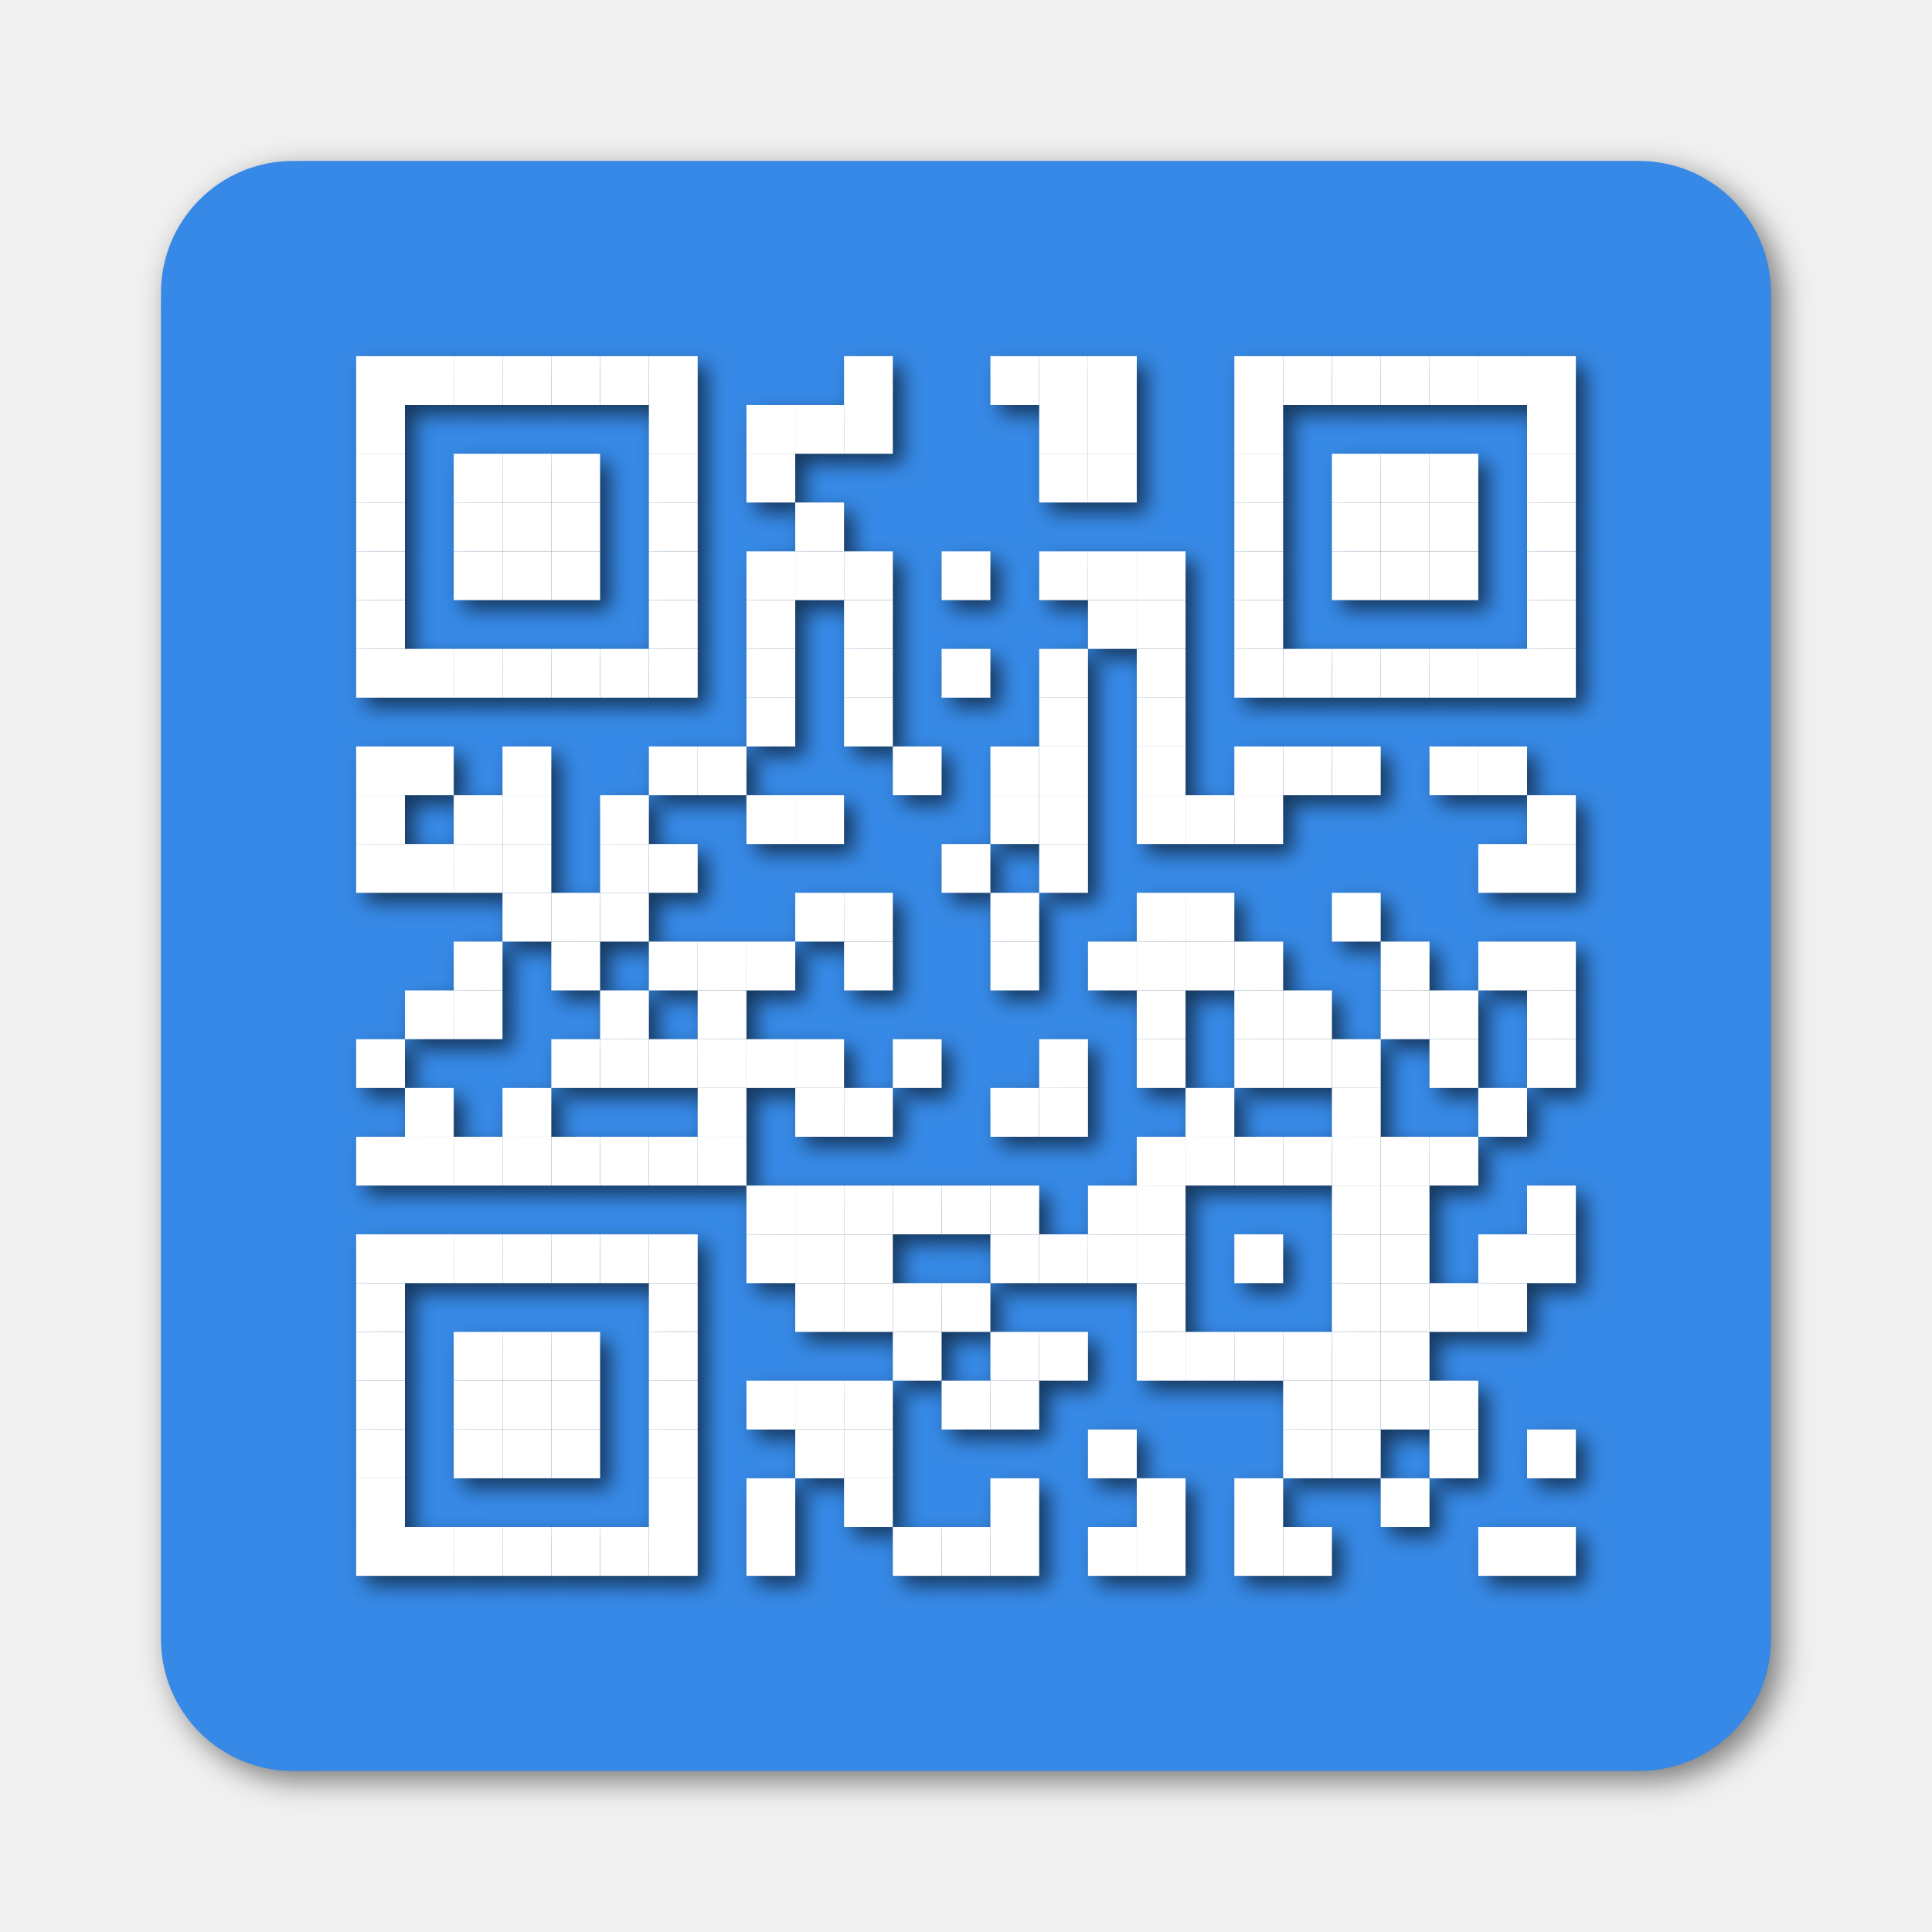
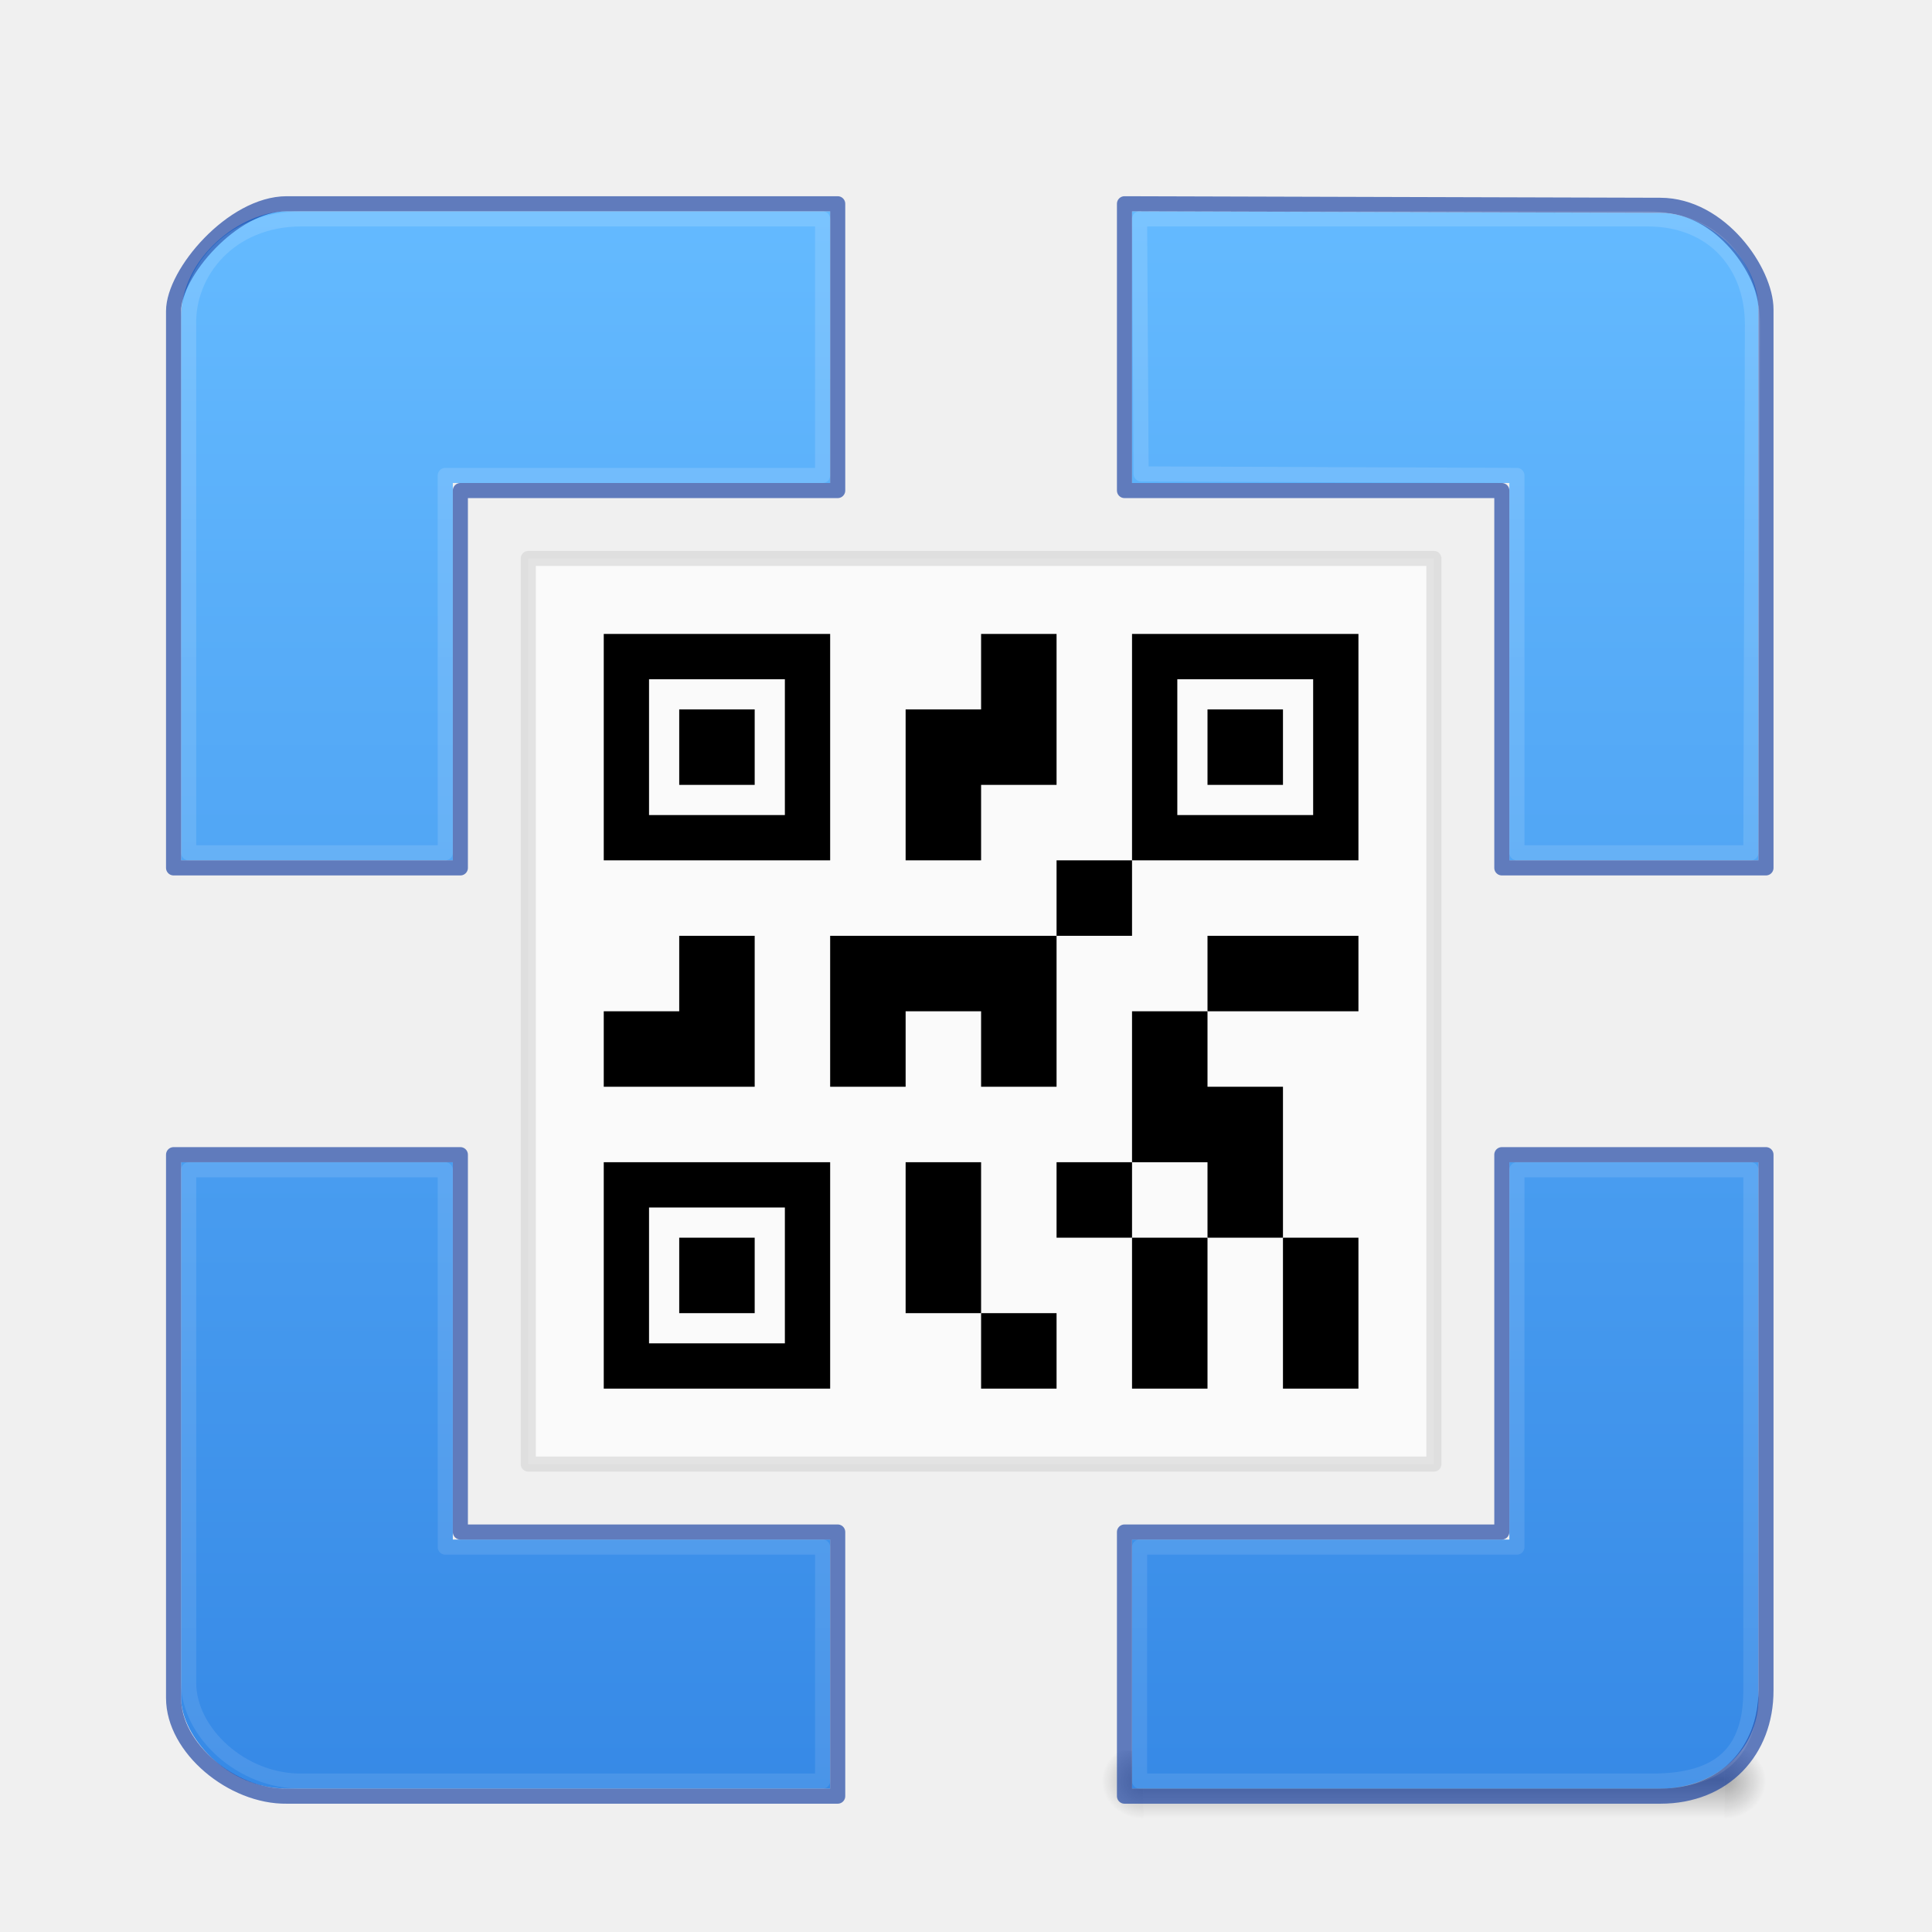
- <svg xmlns="http://www.w3.org/2000/svg" width="6.773cm" height="6.773cm" viewBox="0 0 31.977 31.977" preserveAspectRatio="none" version="1.1" id="svg634">
-   <defs id="defs638">
-     <filter style="color-interpolation-filters:sRGB" id="filter1727">
-       <feFlood flood-opacity="0.502" flood-color="rgb(0,0,0)" result="flood" id="feFlood1717" />
-       <feComposite in="flood" in2="SourceGraphic" operator="in" result="composite1" id="feComposite1719" />
-       <feGaussianBlur in="composite1" stdDeviation="0.3" result="blur" id="feGaussianBlur1721" />
-       <feOffset dx="0.2" dy="0.2" result="offset" id="feOffset1723" />
-       <feComposite in="SourceGraphic" in2="offset" operator="over" result="composite2" id="feComposite1725" />
-     </filter>
-     <filter style="color-interpolation-filters:sRGB" id="filter1979">
-       <feFlood flood-opacity="0.6" flood-color="rgb(0,0,0)" result="flood" id="feFlood1969" />
-       <feComposite in="flood" in2="SourceGraphic" operator="in" result="composite1" id="feComposite1971" />
-       <feGaussianBlur in="composite1" stdDeviation="0.2" result="blur" id="feGaussianBlur1973" />
-       <feOffset dx="0.2" dy="0.2" result="offset" id="feOffset1975" />
-       <feComposite in="SourceGraphic" in2="offset" operator="over" result="composite2" id="feComposite1977" />
-     </filter>
+ <svg xmlns="http://www.w3.org/2000/svg" width="128px" height="128px" viewBox="0 0 128 128" version="1.1">
+   <defs>
+     <linearGradient id="linear0" gradientUnits="userSpaceOnUse" x1="35.035" y1="287.188" x2="35.035" y2="291.419" gradientTransform="matrix(0.918252,0,0,0.995165,63.74614,-169.5882)">
+       <stop offset="0" style="stop-color:rgb(0%,0%,0%);stop-opacity:0;" />
+       <stop offset="0.397" style="stop-color:rgb(0%,0%,0%);stop-opacity:0.3;" />
+       <stop offset="1" style="stop-color:rgb(0%,0%,0%);stop-opacity:0;" />
+     </linearGradient>
+     <radialGradient id="radial0" gradientUnits="userSpaceOnUse" cx="55.085" cy="289.2" fx="55.085" fy="289.2" r="1.5" gradientTransform="matrix(1.833335,0.0000123743,-0.00000945256,1.666667,13.26271,-364.0007)">
+       <stop offset="0" style="stop-color:rgb(0%,0%,0%);stop-opacity:0.3;" />
+       <stop offset="1" style="stop-color:rgb(0%,0%,0%);stop-opacity:0;" />
+     </radialGradient>
+     <radialGradient id="radial1" gradientUnits="userSpaceOnUse" cx="55.085" cy="289.2" fx="55.085" fy="289.2" r="1.5" gradientTransform="matrix(-1.833335,0.0000123743,0.00000945256,1.666667,176.7373,-364.0007)">
+       <stop offset="0" style="stop-color:rgb(0%,0%,0%);stop-opacity:0.3;" />
+       <stop offset="1" style="stop-color:rgb(0%,0%,0%);stop-opacity:0;" />
+     </radialGradient>
+     <linearGradient id="linear1" gradientUnits="userSpaceOnUse" x1="72.5" y1="30" x2="72.5" y2="135" gradientTransform="matrix(1,0,0,1,-8,-16)">
+       <stop offset="0" style="stop-color:rgb(39.216%,72.941%,100%);stop-opacity:1;" />
+       <stop offset="1" style="stop-color:rgb(21.176%,53.725%,90.196%);stop-opacity:1;" />
+     </linearGradient>
+     <linearGradient id="linear2" gradientUnits="userSpaceOnUse" x1="65" y1="179" x2="65" y2="299">
+       <stop offset="0" style="stop-color:rgb(100%,100%,100%);stop-opacity:0.6;" />
+       <stop offset="0.04" style="stop-color:rgb(100%,100%,100%);stop-opacity:0.141;" />
+       <stop offset="0.958" style="stop-color:rgb(100%,100%,100%);stop-opacity:0.094;" />
+       <stop offset="1" style="stop-color:rgb(100%,100%,100%);stop-opacity:0.235;" />
+     </linearGradient>
  </defs>
-   <g id="QRcode" transform="matrix(0.9690034,0,0,0.9690034,-0.02360568,-0.02360568)">
-     <rect x="0.024" y="0.024" width="33" height="33" fill="#3689e6" id="rect2" ry="2.703" style="filter:url(#filter1727)" transform="matrix(0.8333333,0,0,0.8333333,2.754061,2.754061)" />
-     <g id="Pattern" transform="matrix(0.8333333,0,0,0.8333333,2.774361,2.774361)" style="filter:url(#filter1979)">
-       <rect x="4" y="4" width="1" height="1" fill="#ffffff" id="rect4" />
-       <rect x="5" y="4" width="1" height="1" fill="#ffffff" id="rect6" />
-       <rect x="6" y="4" width="1" height="1" fill="#ffffff" id="rect8" />
-       <rect x="7" y="4" width="1" height="1" fill="#ffffff" id="rect10" />
-       <rect x="8" y="4" width="1" height="1" fill="#ffffff" id="rect12" />
-       <rect x="9" y="4" width="1" height="1" fill="#ffffff" id="rect14" />
-       <rect x="10" y="4" width="1" height="1" fill="#ffffff" id="rect16" />
-       <rect x="14" y="4" width="1" height="1" fill="#ffffff" id="rect18" />
-       <rect x="17" y="4" width="1" height="1" fill="#ffffff" id="rect20" />
-       <rect x="18" y="4" width="1" height="1" fill="#ffffff" id="rect22" />
-       <rect x="19" y="4" width="1" height="1" fill="#ffffff" id="rect24" />
-       <rect x="22" y="4" width="1" height="1" fill="#ffffff" id="rect26" />
-       <rect x="23" y="4" width="1" height="1" fill="#ffffff" id="rect28" />
-       <rect x="24" y="4" width="1" height="1" fill="#ffffff" id="rect30" />
-       <rect x="25" y="4" width="1" height="1" fill="#ffffff" id="rect32" />
-       <rect x="26" y="4" width="1" height="1" fill="#ffffff" id="rect34" />
-       <rect x="27" y="4" width="1" height="1" fill="#ffffff" id="rect36" />
-       <rect x="28" y="4" width="1" height="1" fill="#ffffff" id="rect38" />
-       <rect x="4" y="5" width="1" height="1" fill="#ffffff" id="rect40" />
-       <rect x="10" y="5" width="1" height="1" fill="#ffffff" id="rect42" />
-       <rect x="12" y="5" width="1" height="1" fill="#ffffff" id="rect44" />
-       <rect x="13" y="5" width="1" height="1" fill="#ffffff" id="rect46" />
-       <rect x="14" y="5" width="1" height="1" fill="#ffffff" id="rect48" />
-       <rect x="18" y="5" width="1" height="1" fill="#ffffff" id="rect50" />
-       <rect x="19" y="5" width="1" height="1" fill="#ffffff" id="rect52" />
-       <rect x="22" y="5" width="1" height="1" fill="#ffffff" id="rect54" />
-       <rect x="28" y="5" width="1" height="1" fill="#ffffff" id="rect56" />
-       <rect x="4" y="6" width="1" height="1" fill="#ffffff" id="rect58" />
-       <rect x="6" y="6" width="1" height="1" fill="#ffffff" id="rect60" />
-       <rect x="7" y="6" width="1" height="1" fill="#ffffff" id="rect62" />
-       <rect x="8" y="6" width="1" height="1" fill="#ffffff" id="rect64" />
-       <rect x="10" y="6" width="1" height="1" fill="#ffffff" id="rect66" />
-       <rect x="12" y="6" width="1" height="1" fill="#ffffff" id="rect68" />
-       <rect x="18" y="6" width="1" height="1" fill="#ffffff" id="rect70" />
-       <rect x="19" y="6" width="1" height="1" fill="#ffffff" id="rect72" />
-       <rect x="22" y="6" width="1" height="1" fill="#ffffff" id="rect74" />
-       <rect x="24" y="6" width="1" height="1" fill="#ffffff" id="rect76" />
-       <rect x="25" y="6" width="1" height="1" fill="#ffffff" id="rect78" />
-       <rect x="26" y="6" width="1" height="1" fill="#ffffff" id="rect80" />
-       <rect x="28" y="6" width="1" height="1" fill="#ffffff" id="rect82" />
-       <rect x="4" y="7" width="1" height="1" fill="#ffffff" id="rect84" />
-       <rect x="6" y="7" width="1" height="1" fill="#ffffff" id="rect86" />
-       <rect x="7" y="7" width="1" height="1" fill="#ffffff" id="rect88" />
-       <rect x="8" y="7" width="1" height="1" fill="#ffffff" id="rect90" />
-       <rect x="10" y="7" width="1" height="1" fill="#ffffff" id="rect92" />
-       <rect x="13" y="7" width="1" height="1" fill="#ffffff" id="rect94" />
-       <rect x="22" y="7" width="1" height="1" fill="#ffffff" id="rect96" />
-       <rect x="24" y="7" width="1" height="1" fill="#ffffff" id="rect98" />
-       <rect x="25" y="7" width="1" height="1" fill="#ffffff" id="rect100" />
-       <rect x="26" y="7" width="1" height="1" fill="#ffffff" id="rect102" />
-       <rect x="28" y="7" width="1" height="1" fill="#ffffff" id="rect104" />
-       <rect x="4" y="8" width="1" height="1" fill="#ffffff" id="rect106" />
-       <rect x="6" y="8" width="1" height="1" fill="#ffffff" id="rect108" />
-       <rect x="7" y="8" width="1" height="1" fill="#ffffff" id="rect110" />
-       <rect x="8" y="8" width="1" height="1" fill="#ffffff" id="rect112" />
-       <rect x="10" y="8" width="1" height="1" fill="#ffffff" id="rect114" />
-       <rect x="12" y="8" width="1" height="1" fill="#ffffff" id="rect116" />
-       <rect x="13" y="8" width="1" height="1" fill="#ffffff" id="rect118" />
-       <rect x="14" y="8" width="1" height="1" fill="#ffffff" id="rect120" />
-       <rect x="16" y="8" width="1" height="1" fill="#ffffff" id="rect122" />
-       <rect x="18" y="8" width="1" height="1" fill="#ffffff" id="rect124" />
-       <rect x="19" y="8" width="1" height="1" fill="#ffffff" id="rect126" />
-       <rect x="20" y="8" width="1" height="1" fill="#ffffff" id="rect128" />
-       <rect x="22" y="8" width="1" height="1" fill="#ffffff" id="rect130" />
-       <rect x="24" y="8" width="1" height="1" fill="#ffffff" id="rect132" />
-       <rect x="25" y="8" width="1" height="1" fill="#ffffff" id="rect134" />
-       <rect x="26" y="8" width="1" height="1" fill="#ffffff" id="rect136" />
-       <rect x="28" y="8" width="1" height="1" fill="#ffffff" id="rect138" />
-       <rect x="4" y="9" width="1" height="1" fill="#ffffff" id="rect140" />
-       <rect x="10" y="9" width="1" height="1" fill="#ffffff" id="rect142" />
-       <rect x="12" y="9" width="1" height="1" fill="#ffffff" id="rect144" />
-       <rect x="14" y="9" width="1" height="1" fill="#ffffff" id="rect146" />
-       <rect x="19" y="9" width="1" height="1" fill="#ffffff" id="rect148" />
-       <rect x="20" y="9" width="1" height="1" fill="#ffffff" id="rect150" />
-       <rect x="22" y="9" width="1" height="1" fill="#ffffff" id="rect152" />
-       <rect x="28" y="9" width="1" height="1" fill="#ffffff" id="rect154" />
-       <rect x="4" y="10" width="1" height="1" fill="#ffffff" id="rect156" />
-       <rect x="5" y="10" width="1" height="1" fill="#ffffff" id="rect158" />
-       <rect x="6" y="10" width="1" height="1" fill="#ffffff" id="rect160" />
-       <rect x="7" y="10" width="1" height="1" fill="#ffffff" id="rect162" />
-       <rect x="8" y="10" width="1" height="1" fill="#ffffff" id="rect164" />
-       <rect x="9" y="10" width="1" height="1" fill="#ffffff" id="rect166" />
-       <rect x="10" y="10" width="1" height="1" fill="#ffffff" id="rect168" />
-       <rect x="12" y="10" width="1" height="1" fill="#ffffff" id="rect170" />
-       <rect x="14" y="10" width="1" height="1" fill="#ffffff" id="rect172" />
-       <rect x="16" y="10" width="1" height="1" fill="#ffffff" id="rect174" />
-       <rect x="18" y="10" width="1" height="1" fill="#ffffff" id="rect176" />
-       <rect x="20" y="10" width="1" height="1" fill="#ffffff" id="rect178" />
-       <rect x="22" y="10" width="1" height="1" fill="#ffffff" id="rect180" />
-       <rect x="23" y="10" width="1" height="1" fill="#ffffff" id="rect182" />
-       <rect x="24" y="10" width="1" height="1" fill="#ffffff" id="rect184" />
-       <rect x="25" y="10" width="1" height="1" fill="#ffffff" id="rect186" />
-       <rect x="26" y="10" width="1" height="1" fill="#ffffff" id="rect188" />
-       <rect x="27" y="10" width="1" height="1" fill="#ffffff" id="rect190" />
-       <rect x="28" y="10" width="1" height="1" fill="#ffffff" id="rect192" />
-       <rect x="12" y="11" width="1" height="1" fill="#ffffff" id="rect194" />
-       <rect x="14" y="11" width="1" height="1" fill="#ffffff" id="rect196" />
-       <rect x="18" y="11" width="1" height="1" fill="#ffffff" id="rect198" />
-       <rect x="20" y="11" width="1" height="1" fill="#ffffff" id="rect200" />
-       <rect x="4" y="12" width="1" height="1" fill="#ffffff" id="rect202" />
-       <rect x="5" y="12" width="1" height="1" fill="#ffffff" id="rect204" />
-       <rect x="7" y="12" width="1" height="1" fill="#ffffff" id="rect206" />
-       <rect x="10" y="12" width="1" height="1" fill="#ffffff" id="rect208" />
-       <rect x="11" y="12" width="1" height="1" fill="#ffffff" id="rect210" />
-       <rect x="15" y="12" width="1" height="1" fill="#ffffff" id="rect212" />
-       <rect x="17" y="12" width="1" height="1" fill="#ffffff" id="rect214" />
-       <rect x="18" y="12" width="1" height="1" fill="#ffffff" id="rect216" />
-       <rect x="20" y="12" width="1" height="1" fill="#ffffff" id="rect218" />
-       <rect x="22" y="12" width="1" height="1" fill="#ffffff" id="rect220" />
-       <rect x="23" y="12" width="1" height="1" fill="#ffffff" id="rect222" />
-       <rect x="24" y="12" width="1" height="1" fill="#ffffff" id="rect224" />
-       <rect x="26" y="12" width="1" height="1" fill="#ffffff" id="rect226" />
-       <rect x="27" y="12" width="1" height="1" fill="#ffffff" id="rect228" />
-       <rect x="4" y="13" width="1" height="1" fill="#ffffff" id="rect230" />
-       <rect x="6" y="13" width="1" height="1" fill="#ffffff" id="rect232" />
-       <rect x="7" y="13" width="1" height="1" fill="#ffffff" id="rect234" />
-       <rect x="9" y="13" width="1" height="1" fill="#ffffff" id="rect236" />
-       <rect x="12" y="13" width="1" height="1" fill="#ffffff" id="rect238" />
-       <rect x="13" y="13" width="1" height="1" fill="#ffffff" id="rect240" />
-       <rect x="17" y="13" width="1" height="1" fill="#ffffff" id="rect242" />
-       <rect x="18" y="13" width="1" height="1" fill="#ffffff" id="rect244" />
-       <rect x="20" y="13" width="1" height="1" fill="#ffffff" id="rect246" />
-       <rect x="21" y="13" width="1" height="1" fill="#ffffff" id="rect248" />
-       <rect x="22" y="13" width="1" height="1" fill="#ffffff" id="rect250" />
-       <rect x="28" y="13" width="1" height="1" fill="#ffffff" id="rect252" />
-       <rect x="4" y="14" width="1" height="1" fill="#ffffff" id="rect254" />
-       <rect x="5" y="14" width="1" height="1" fill="#ffffff" id="rect256" />
-       <rect x="6" y="14" width="1" height="1" fill="#ffffff" id="rect258" />
-       <rect x="7" y="14" width="1" height="1" fill="#ffffff" id="rect260" />
-       <rect x="9" y="14" width="1" height="1" fill="#ffffff" id="rect262" />
-       <rect x="10" y="14" width="1" height="1" fill="#ffffff" id="rect264" />
-       <rect x="16" y="14" width="1" height="1" fill="#ffffff" id="rect266" />
-       <rect x="18" y="14" width="1" height="1" fill="#ffffff" id="rect268" />
-       <rect x="27" y="14" width="1" height="1" fill="#ffffff" id="rect270" />
-       <rect x="28" y="14" width="1" height="1" fill="#ffffff" id="rect272" />
-       <rect x="7" y="15" width="1" height="1" fill="#ffffff" id="rect274" />
-       <rect x="8" y="15" width="1" height="1" fill="#ffffff" id="rect276" />
-       <rect x="9" y="15" width="1" height="1" fill="#ffffff" id="rect278" />
-       <rect x="13" y="15" width="1" height="1" fill="#ffffff" id="rect280" />
-       <rect x="14" y="15" width="1" height="1" fill="#ffffff" id="rect282" />
-       <rect x="17" y="15" width="1" height="1" fill="#ffffff" id="rect284" />
-       <rect x="20" y="15" width="1" height="1" fill="#ffffff" id="rect286" />
-       <rect x="21" y="15" width="1" height="1" fill="#ffffff" id="rect288" />
-       <rect x="24" y="15" width="1" height="1" fill="#ffffff" id="rect290" />
-       <rect x="6" y="16" width="1" height="1" fill="#ffffff" id="rect292" />
-       <rect x="8" y="16" width="1" height="1" fill="#ffffff" id="rect294" />
-       <rect x="10" y="16" width="1" height="1" fill="#ffffff" id="rect296" />
-       <rect x="11" y="16" width="1" height="1" fill="#ffffff" id="rect298" />
-       <rect x="12" y="16" width="1" height="1" fill="#ffffff" id="rect300" />
-       <rect x="14" y="16" width="1" height="1" fill="#ffffff" id="rect302" />
-       <rect x="17" y="16" width="1" height="1" fill="#ffffff" id="rect304" />
-       <rect x="19" y="16" width="1" height="1" fill="#ffffff" id="rect306" />
-       <rect x="20" y="16" width="1" height="1" fill="#ffffff" id="rect308" />
-       <rect x="21" y="16" width="1" height="1" fill="#ffffff" id="rect310" />
-       <rect x="22" y="16" width="1" height="1" fill="#ffffff" id="rect312" />
-       <rect x="25" y="16" width="1" height="1" fill="#ffffff" id="rect314" />
-       <rect x="27" y="16" width="1" height="1" fill="#ffffff" id="rect316" />
-       <rect x="28" y="16" width="1" height="1" fill="#ffffff" id="rect318" />
-       <rect x="5" y="17" width="1" height="1" fill="#ffffff" id="rect320" />
-       <rect x="6" y="17" width="1" height="1" fill="#ffffff" id="rect322" />
-       <rect x="9" y="17" width="1" height="1" fill="#ffffff" id="rect324" />
-       <rect x="11" y="17" width="1" height="1" fill="#ffffff" id="rect326" />
-       <rect x="20" y="17" width="1" height="1" fill="#ffffff" id="rect328" />
-       <rect x="22" y="17" width="1" height="1" fill="#ffffff" id="rect330" />
-       <rect x="23" y="17" width="1" height="1" fill="#ffffff" id="rect332" />
-       <rect x="25" y="17" width="1" height="1" fill="#ffffff" id="rect334" />
-       <rect x="26" y="17" width="1" height="1" fill="#ffffff" id="rect336" />
-       <rect x="28" y="17" width="1" height="1" fill="#ffffff" id="rect338" />
-       <rect x="4" y="18" width="1" height="1" fill="#ffffff" id="rect340" />
-       <rect x="8" y="18" width="1" height="1" fill="#ffffff" id="rect342" />
-       <rect x="9" y="18" width="1" height="1" fill="#ffffff" id="rect344" />
-       <rect x="10" y="18" width="1" height="1" fill="#ffffff" id="rect346" />
-       <rect x="11" y="18" width="1" height="1" fill="#ffffff" id="rect348" />
-       <rect x="12" y="18" width="1" height="1" fill="#ffffff" id="rect350" />
-       <rect x="13" y="18" width="1" height="1" fill="#ffffff" id="rect352" />
-       <rect x="15" y="18" width="1" height="1" fill="#ffffff" id="rect354" />
-       <rect x="18" y="18" width="1" height="1" fill="#ffffff" id="rect356" />
-       <rect x="20" y="18" width="1" height="1" fill="#ffffff" id="rect358" />
-       <rect x="22" y="18" width="1" height="1" fill="#ffffff" id="rect360" />
-       <rect x="23" y="18" width="1" height="1" fill="#ffffff" id="rect362" />
-       <rect x="24" y="18" width="1" height="1" fill="#ffffff" id="rect364" />
-       <rect x="26" y="18" width="1" height="1" fill="#ffffff" id="rect366" />
-       <rect x="28" y="18" width="1" height="1" fill="#ffffff" id="rect368" />
-       <rect x="5" y="19" width="1" height="1" fill="#ffffff" id="rect370" />
-       <rect x="7" y="19" width="1" height="1" fill="#ffffff" id="rect372" />
-       <rect x="11" y="19" width="1" height="1" fill="#ffffff" id="rect374" />
-       <rect x="13" y="19" width="1" height="1" fill="#ffffff" id="rect376" />
-       <rect x="14" y="19" width="1" height="1" fill="#ffffff" id="rect378" />
-       <rect x="17" y="19" width="1" height="1" fill="#ffffff" id="rect380" />
-       <rect x="18" y="19" width="1" height="1" fill="#ffffff" id="rect382" />
-       <rect x="21" y="19" width="1" height="1" fill="#ffffff" id="rect384" />
-       <rect x="24" y="19" width="1" height="1" fill="#ffffff" id="rect386" />
-       <rect x="27" y="19" width="1" height="1" fill="#ffffff" id="rect388" />
-       <rect x="4" y="20" width="1" height="1" fill="#ffffff" id="rect390" />
-       <rect x="5" y="20" width="1" height="1" fill="#ffffff" id="rect392" />
-       <rect x="6" y="20" width="1" height="1" fill="#ffffff" id="rect394" />
-       <rect x="7" y="20" width="1" height="1" fill="#ffffff" id="rect396" />
-       <rect x="8" y="20" width="1" height="1" fill="#ffffff" id="rect398" />
-       <rect x="9" y="20" width="1" height="1" fill="#ffffff" id="rect400" />
-       <rect x="10" y="20" width="1" height="1" fill="#ffffff" id="rect402" />
-       <rect x="11" y="20" width="1" height="1" fill="#ffffff" id="rect404" />
-       <rect x="20" y="20" width="1" height="1" fill="#ffffff" id="rect406" />
-       <rect x="21" y="20" width="1" height="1" fill="#ffffff" id="rect408" />
-       <rect x="22" y="20" width="1" height="1" fill="#ffffff" id="rect410" />
-       <rect x="23" y="20" width="1" height="1" fill="#ffffff" id="rect412" />
-       <rect x="24" y="20" width="1" height="1" fill="#ffffff" id="rect414" />
-       <rect x="25" y="20" width="1" height="1" fill="#ffffff" id="rect416" />
-       <rect x="26" y="20" width="1" height="1" fill="#ffffff" id="rect418" />
-       <rect x="12" y="21" width="1" height="1" fill="#ffffff" id="rect420" />
-       <rect x="13" y="21" width="1" height="1" fill="#ffffff" id="rect422" />
-       <rect x="14" y="21" width="1" height="1" fill="#ffffff" id="rect424" />
-       <rect x="15" y="21" width="1" height="1" fill="#ffffff" id="rect426" />
-       <rect x="16" y="21" width="1" height="1" fill="#ffffff" id="rect428" />
-       <rect x="17" y="21" width="1" height="1" fill="#ffffff" id="rect430" />
-       <rect x="19" y="21" width="1" height="1" fill="#ffffff" id="rect432" />
-       <rect x="20" y="21" width="1" height="1" fill="#ffffff" id="rect434" />
-       <rect x="24" y="21" width="1" height="1" fill="#ffffff" id="rect436" />
-       <rect x="25" y="21" width="1" height="1" fill="#ffffff" id="rect438" />
-       <rect x="28" y="21" width="1" height="1" fill="#ffffff" id="rect440" />
-       <rect x="4" y="22" width="1" height="1" fill="#ffffff" id="rect442" />
-       <rect x="5" y="22" width="1" height="1" fill="#ffffff" id="rect444" />
-       <rect x="6" y="22" width="1" height="1" fill="#ffffff" id="rect446" />
-       <rect x="7" y="22" width="1" height="1" fill="#ffffff" id="rect448" />
-       <rect x="8" y="22" width="1" height="1" fill="#ffffff" id="rect450" />
-       <rect x="9" y="22" width="1" height="1" fill="#ffffff" id="rect452" />
-       <rect x="10" y="22" width="1" height="1" fill="#ffffff" id="rect454" />
-       <rect x="12" y="22" width="1" height="1" fill="#ffffff" id="rect456" />
-       <rect x="13" y="22" width="1" height="1" fill="#ffffff" id="rect458" />
-       <rect x="14" y="22" width="1" height="1" fill="#ffffff" id="rect460" />
-       <rect x="17" y="22" width="1" height="1" fill="#ffffff" id="rect462" />
-       <rect x="18" y="22" width="1" height="1" fill="#ffffff" id="rect464" />
-       <rect x="19" y="22" width="1" height="1" fill="#ffffff" id="rect466" />
-       <rect x="20" y="22" width="1" height="1" fill="#ffffff" id="rect468" />
-       <rect x="22" y="22" width="1" height="1" fill="#ffffff" id="rect470" />
-       <rect x="24" y="22" width="1" height="1" fill="#ffffff" id="rect472" />
-       <rect x="25" y="22" width="1" height="1" fill="#ffffff" id="rect474" />
-       <rect x="27" y="22" width="1" height="1" fill="#ffffff" id="rect476" />
-       <rect x="28" y="22" width="1" height="1" fill="#ffffff" id="rect478" />
-       <rect x="4" y="23" width="1" height="1" fill="#ffffff" id="rect480" />
-       <rect x="10" y="23" width="1" height="1" fill="#ffffff" id="rect482" />
-       <rect x="13" y="23" width="1" height="1" fill="#ffffff" id="rect484" />
-       <rect x="14" y="23" width="1" height="1" fill="#ffffff" id="rect486" />
-       <rect x="15" y="23" width="1" height="1" fill="#ffffff" id="rect488" />
-       <rect x="16" y="23" width="1" height="1" fill="#ffffff" id="rect490" />
-       <rect x="20" y="23" width="1" height="1" fill="#ffffff" id="rect492" />
-       <rect x="24" y="23" width="1" height="1" fill="#ffffff" id="rect494" />
-       <rect x="25" y="23" width="1" height="1" fill="#ffffff" id="rect496" />
-       <rect x="26" y="23" width="1" height="1" fill="#ffffff" id="rect498" />
-       <rect x="27" y="23" width="1" height="1" fill="#ffffff" id="rect500" />
-       <rect x="4" y="24" width="1" height="1" fill="#ffffff" id="rect502" />
-       <rect x="6" y="24" width="1" height="1" fill="#ffffff" id="rect504" />
-       <rect x="7" y="24" width="1" height="1" fill="#ffffff" id="rect506" />
-       <rect x="8" y="24" width="1" height="1" fill="#ffffff" id="rect508" />
-       <rect x="10" y="24" width="1" height="1" fill="#ffffff" id="rect510" />
-       <rect x="15" y="24" width="1" height="1" fill="#ffffff" id="rect512" />
-       <rect x="17" y="24" width="1" height="1" fill="#ffffff" id="rect514" />
-       <rect x="18" y="24" width="1" height="1" fill="#ffffff" id="rect516" />
-       <rect x="20" y="24" width="1" height="1" fill="#ffffff" id="rect518" />
-       <rect x="21" y="24" width="1" height="1" fill="#ffffff" id="rect520" />
-       <rect x="22" y="24" width="1" height="1" fill="#ffffff" id="rect522" />
-       <rect x="23" y="24" width="1" height="1" fill="#ffffff" id="rect524" />
-       <rect x="24" y="24" width="1" height="1" fill="#ffffff" id="rect526" />
-       <rect x="25" y="24" width="1" height="1" fill="#ffffff" id="rect528" />
-       <rect x="4" y="25" width="1" height="1" fill="#ffffff" id="rect530" />
-       <rect x="6" y="25" width="1" height="1" fill="#ffffff" id="rect532" />
-       <rect x="7" y="25" width="1" height="1" fill="#ffffff" id="rect534" />
-       <rect x="8" y="25" width="1" height="1" fill="#ffffff" id="rect536" />
-       <rect x="10" y="25" width="1" height="1" fill="#ffffff" id="rect538" />
-       <rect x="12" y="25" width="1" height="1" fill="#ffffff" id="rect540" />
-       <rect x="13" y="25" width="1" height="1" fill="#ffffff" id="rect542" />
-       <rect x="14" y="25" width="1" height="1" fill="#ffffff" id="rect544" />
-       <rect x="16" y="25" width="1" height="1" fill="#ffffff" id="rect546" />
-       <rect x="17" y="25" width="1" height="1" fill="#ffffff" id="rect548" />
-       <rect x="23" y="25" width="1" height="1" fill="#ffffff" id="rect550" />
-       <rect x="24" y="25" width="1" height="1" fill="#ffffff" id="rect552" />
-       <rect x="25" y="25" width="1" height="1" fill="#ffffff" id="rect554" />
-       <rect x="26" y="25" width="1" height="1" fill="#ffffff" id="rect556" />
-       <rect x="4" y="26" width="1" height="1" fill="#ffffff" id="rect558" />
-       <rect x="6" y="26" width="1" height="1" fill="#ffffff" id="rect560" />
-       <rect x="7" y="26" width="1" height="1" fill="#ffffff" id="rect562" />
-       <rect x="8" y="26" width="1" height="1" fill="#ffffff" id="rect564" />
-       <rect x="10" y="26" width="1" height="1" fill="#ffffff" id="rect566" />
-       <rect x="13" y="26" width="1" height="1" fill="#ffffff" id="rect568" />
-       <rect x="14" y="26" width="1" height="1" fill="#ffffff" id="rect570" />
-       <rect x="19" y="26" width="1" height="1" fill="#ffffff" id="rect572" />
-       <rect x="23" y="26" width="1" height="1" fill="#ffffff" id="rect574" />
-       <rect x="24" y="26" width="1" height="1" fill="#ffffff" id="rect576" />
-       <rect x="26" y="26" width="1" height="1" fill="#ffffff" id="rect578" />
-       <rect x="28" y="26" width="1" height="1" fill="#ffffff" id="rect580" />
-       <rect x="4" y="27" width="1" height="1" fill="#ffffff" id="rect582" />
-       <rect x="10" y="27" width="1" height="1" fill="#ffffff" id="rect584" />
-       <rect x="12" y="27" width="1" height="1" fill="#ffffff" id="rect586" />
-       <rect x="14" y="27" width="1" height="1" fill="#ffffff" id="rect588" />
-       <rect x="17" y="27" width="1" height="1" fill="#ffffff" id="rect590" />
-       <rect x="20" y="27" width="1" height="1" fill="#ffffff" id="rect592" />
-       <rect x="22" y="27" width="1" height="1" fill="#ffffff" id="rect594" />
-       <rect x="25" y="27" width="1" height="1" fill="#ffffff" id="rect596" />
-       <rect x="4" y="28" width="1" height="1" fill="#ffffff" id="rect598" />
-       <rect x="5" y="28" width="1" height="1" fill="#ffffff" id="rect600" />
-       <rect x="6" y="28" width="1" height="1" fill="#ffffff" id="rect602" />
-       <rect x="7" y="28" width="1" height="1" fill="#ffffff" id="rect604" />
-       <rect x="8" y="28" width="1" height="1" fill="#ffffff" id="rect606" />
-       <rect x="9" y="28" width="1" height="1" fill="#ffffff" id="rect608" />
-       <rect x="10" y="28" width="1" height="1" fill="#ffffff" id="rect610" />
-       <rect x="12" y="28" width="1" height="1" fill="#ffffff" id="rect612" />
-       <rect x="15" y="28" width="1" height="1" fill="#ffffff" id="rect614" />
-       <rect x="16" y="28" width="1" height="1" fill="#ffffff" id="rect616" />
-       <rect x="17" y="28" width="1" height="1" fill="#ffffff" id="rect618" />
-       <rect x="19" y="28" width="1" height="1" fill="#ffffff" id="rect620" />
-       <rect x="20" y="28" width="1" height="1" fill="#ffffff" id="rect622" />
-       <rect x="22" y="28" width="1" height="1" fill="#ffffff" id="rect624" />
-       <rect x="23" y="28" width="1" height="1" fill="#ffffff" id="rect626" />
-       <rect x="27" y="28" width="1" height="1" fill="#ffffff" id="rect628" />
-       <rect x="28" y="28" width="1" height="1" fill="#ffffff" id="rect630" />
-     </g>
+   <g id="surface80498">
+     <path style="fill-rule:nonzero;fill:rgb(98.039%,98.039%,98.039%);fill-opacity:1;stroke-width:1;stroke-linecap:butt;stroke-linejoin:round;stroke:rgb(83.137%,83.137%,83.137%);stroke-opacity:0.6;stroke-miterlimit:4;" d="M 35 209 L 95 209 L 95 269 L 35 269 Z M 35 209 " transform="matrix(1,0,0,1,0,-172)" />
+     <path style=" stroke:none;fill-rule:nonzero;fill:url(#linear0);" d="M 75.75 116 L 114.25 116 L 114.25 121 L 75.75 121 Z M 75.75 116 " />
+     <path style=" stroke:none;fill-rule:nonzero;fill:url(#radial0);" d="M 114.25 116 L 117 116 L 117 121 L 114.25 121 Z M 114.25 116 " />
+     <path style=" stroke:none;fill-rule:nonzero;fill:url(#radial1);" d="M 75.75 116 L 73 116 L 73 121 L 75.75 121 Z M 75.75 116 " />
+     <path style=" stroke:none;fill-rule:nonzero;fill:url(#linear1);" d="M 19 14 C 16 14 12 17 12 21 L 12 57 L 30 57 L 30 32 L 55 32 L 55 14 Z M 75 14 L 75 32 L 100 32 L 100 57 L 116.5 57 L 116.5 20.496 C 116.5 17 113 14.109 110 14.102 Z M 12 77 L 12 112.5 C 12 115 15 118.5 19 118.5 L 55 118.5 L 55 102 L 30 102 L 30 77 Z M 100 77 L 100 102 L 75 102 L 75 118.5 L 110 118.5 C 113.602 118.5 116.5 116 116.5 112.504 L 116.5 77 Z M 100 77 " />
+     <path style="fill:none;stroke-width:1;stroke-linecap:butt;stroke-linejoin:round;stroke:rgb(0%,18.039%,60%);stroke-opacity:0.6;stroke-miterlimit:4;" d="M 19 185.5 C 15.398 185.5 11.5 190.102 11.5 192.602 L 11.5 229.5 L 30.5 229.5 L 30.5 204.5 L 55.5 204.5 L 55.5 185.5 Z M 74.5 185.5 L 74.5 204.5 L 99.5 204.5 L 99.5 229.5 L 117 229.5 L 117 192.5 C 117 190 114 185.609 110 185.602 Z M 11.5 248.5 L 11.5 284.504 C 11.5 287.824 15.398 291.051 19 291 L 55.5 291 L 55.5 273.5 L 30.5 273.5 L 30.5 248.5 Z M 99.5 248.5 L 99.5 273.5 L 74.5 273.5 L 74.5 291 L 110 291 C 114.25 291 117 288 117 284 L 117 248.5 Z M 99.5 248.5 " transform="matrix(1,0,0,1,0,-172)" />
+     <path style=" stroke:none;fill-rule:nonzero;fill:rgb(0%,0%,0%);fill-opacity:1;" d="M 40 42 L 40 57 L 55 57 L 55 42 Z M 43 45 L 52 45 L 52 54 L 43 54 Z M 43 45 " />
+     <path style=" stroke:none;fill-rule:nonzero;fill:rgb(0%,0%,0%);fill-opacity:1;" d="M 40 77 L 40 92 L 55 92 L 55 77 Z M 43 80 L 52 80 L 52 89 L 43 89 Z M 43 80 " />
+     <path style=" stroke:none;fill-rule:nonzero;fill:rgb(0%,0%,0%);fill-opacity:1;" d="M 85 82 L 90 82 L 90 92 L 85 92 Z M 85 82 " />
+     <path style=" stroke:none;fill-rule:nonzero;fill:rgb(0%,0%,0%);fill-opacity:1;" d="M 55 62 L 55 72 L 60 72 L 60 67 L 65 67 L 65 72 L 70 72 L 70 62 Z M 55 62 " />
+     <path style=" stroke:none;fill-rule:nonzero;fill:rgb(0%,0%,0%);fill-opacity:1;" d="M 65 42 L 65 47 L 60 47 L 60 57 L 65 57 L 65 52 L 70 52 L 70 42 Z M 65 42 " />
+     <path style=" stroke:none;fill-rule:nonzero;fill:rgb(0%,0%,0%);fill-opacity:1;" d="M 45 62 L 45 67 L 40 67 L 40 72 L 50 72 L 50 62 Z M 45 62 " />
+     <path style=" stroke:none;fill-rule:nonzero;fill:rgb(0%,0%,0%);fill-opacity:1;" d="M 60 77 L 65 77 L 65 87 L 60 87 Z M 60 77 " />
+     <path style=" stroke:none;fill-rule:nonzero;fill:rgb(0%,0%,0%);fill-opacity:1;" d="M 65 87 L 70 87 L 70 92 L 65 92 Z M 65 87 " />
+     <path style=" stroke:none;fill-rule:nonzero;fill:rgb(0%,0%,0%);fill-opacity:1;" d="M 75 67 L 75 77 L 80 77 L 80 82 L 85 82 L 85 72 L 80 72 L 80 67 Z M 75 67 " />
+     <path style=" stroke:none;fill-rule:nonzero;fill:rgb(0%,0%,0%);fill-opacity:1;" d="M 80 62 L 90 62 L 90 67 L 80 67 Z M 80 62 " />
+     <path style=" stroke:none;fill-rule:nonzero;fill:rgb(0%,0%,0%);fill-opacity:1;" d="M 75 82 L 80 82 L 80 92 L 75 92 Z M 75 82 " />
+     <path style=" stroke:none;fill-rule:nonzero;fill:rgb(0%,0%,0%);fill-opacity:1;" d="M 75 42 L 75 57 L 90 57 L 90 42 Z M 78 45 L 87 45 L 87 54 L 78 54 Z M 78 45 " />
+     <path style=" stroke:none;fill-rule:nonzero;fill:rgb(0%,0%,0%);fill-opacity:1;" d="M 45 47 L 50 47 L 50 52 L 45 52 Z M 45 47 " />
+     <path style=" stroke:none;fill-rule:nonzero;fill:rgb(0%,0%,0%);fill-opacity:1;" d="M 80 47 L 85 47 L 85 52 L 80 52 Z M 80 47 " />
+     <path style=" stroke:none;fill-rule:nonzero;fill:rgb(0%,0%,0%);fill-opacity:1;" d="M 45 82 L 50 82 L 50 87 L 45 87 Z M 45 82 " />
+     <path style=" stroke:none;fill-rule:nonzero;fill:rgb(0%,0%,0%);fill-opacity:1;" d="M 70 77 L 75 77 L 75 82 L 70 82 Z M 70 77 " />
+     <path style=" stroke:none;fill-rule:nonzero;fill:rgb(0%,0%,0%);fill-opacity:1;" d="M 70 57 L 75 57 L 75 62 L 70 62 Z M 70 57 " />
+     <path style="fill:none;stroke-width:1;stroke-linecap:butt;stroke-linejoin:round;stroke:url(#linear2);stroke-miterlimit:4;" d="M 20 186.5 C 15.125 186.5 12.41 190.121 12.5 193.5 L 12.5 228.5 L 29.5 228.5 L 29.5 203.5 L 54.5 203.5 L 54.5 186.5 Z M 75.5 186.5 L 75.602 203.398 L 100.5 203.5 L 100.5 228.5 L 116 228.5 L 116.102 193.5 C 116.109 189.648 113.617 186.5 109.125 186.5 Z M 12.5 249.5 L 12.5 283.5 C 12.5 286.758 16 290.055 20 290 L 54.5 290 L 54.5 274.5 L 29.5 274.5 L 29.5 249.5 Z M 100.5 249.5 L 100.5 274.5 L 75.5 274.5 L 75.5 290 L 109.5 290 C 113.965 290 116 288.09 116 284 L 116 249.5 Z M 100.5 249.5 " transform="matrix(1,0,0,1,0,-172)" />
  </g>
</svg>
